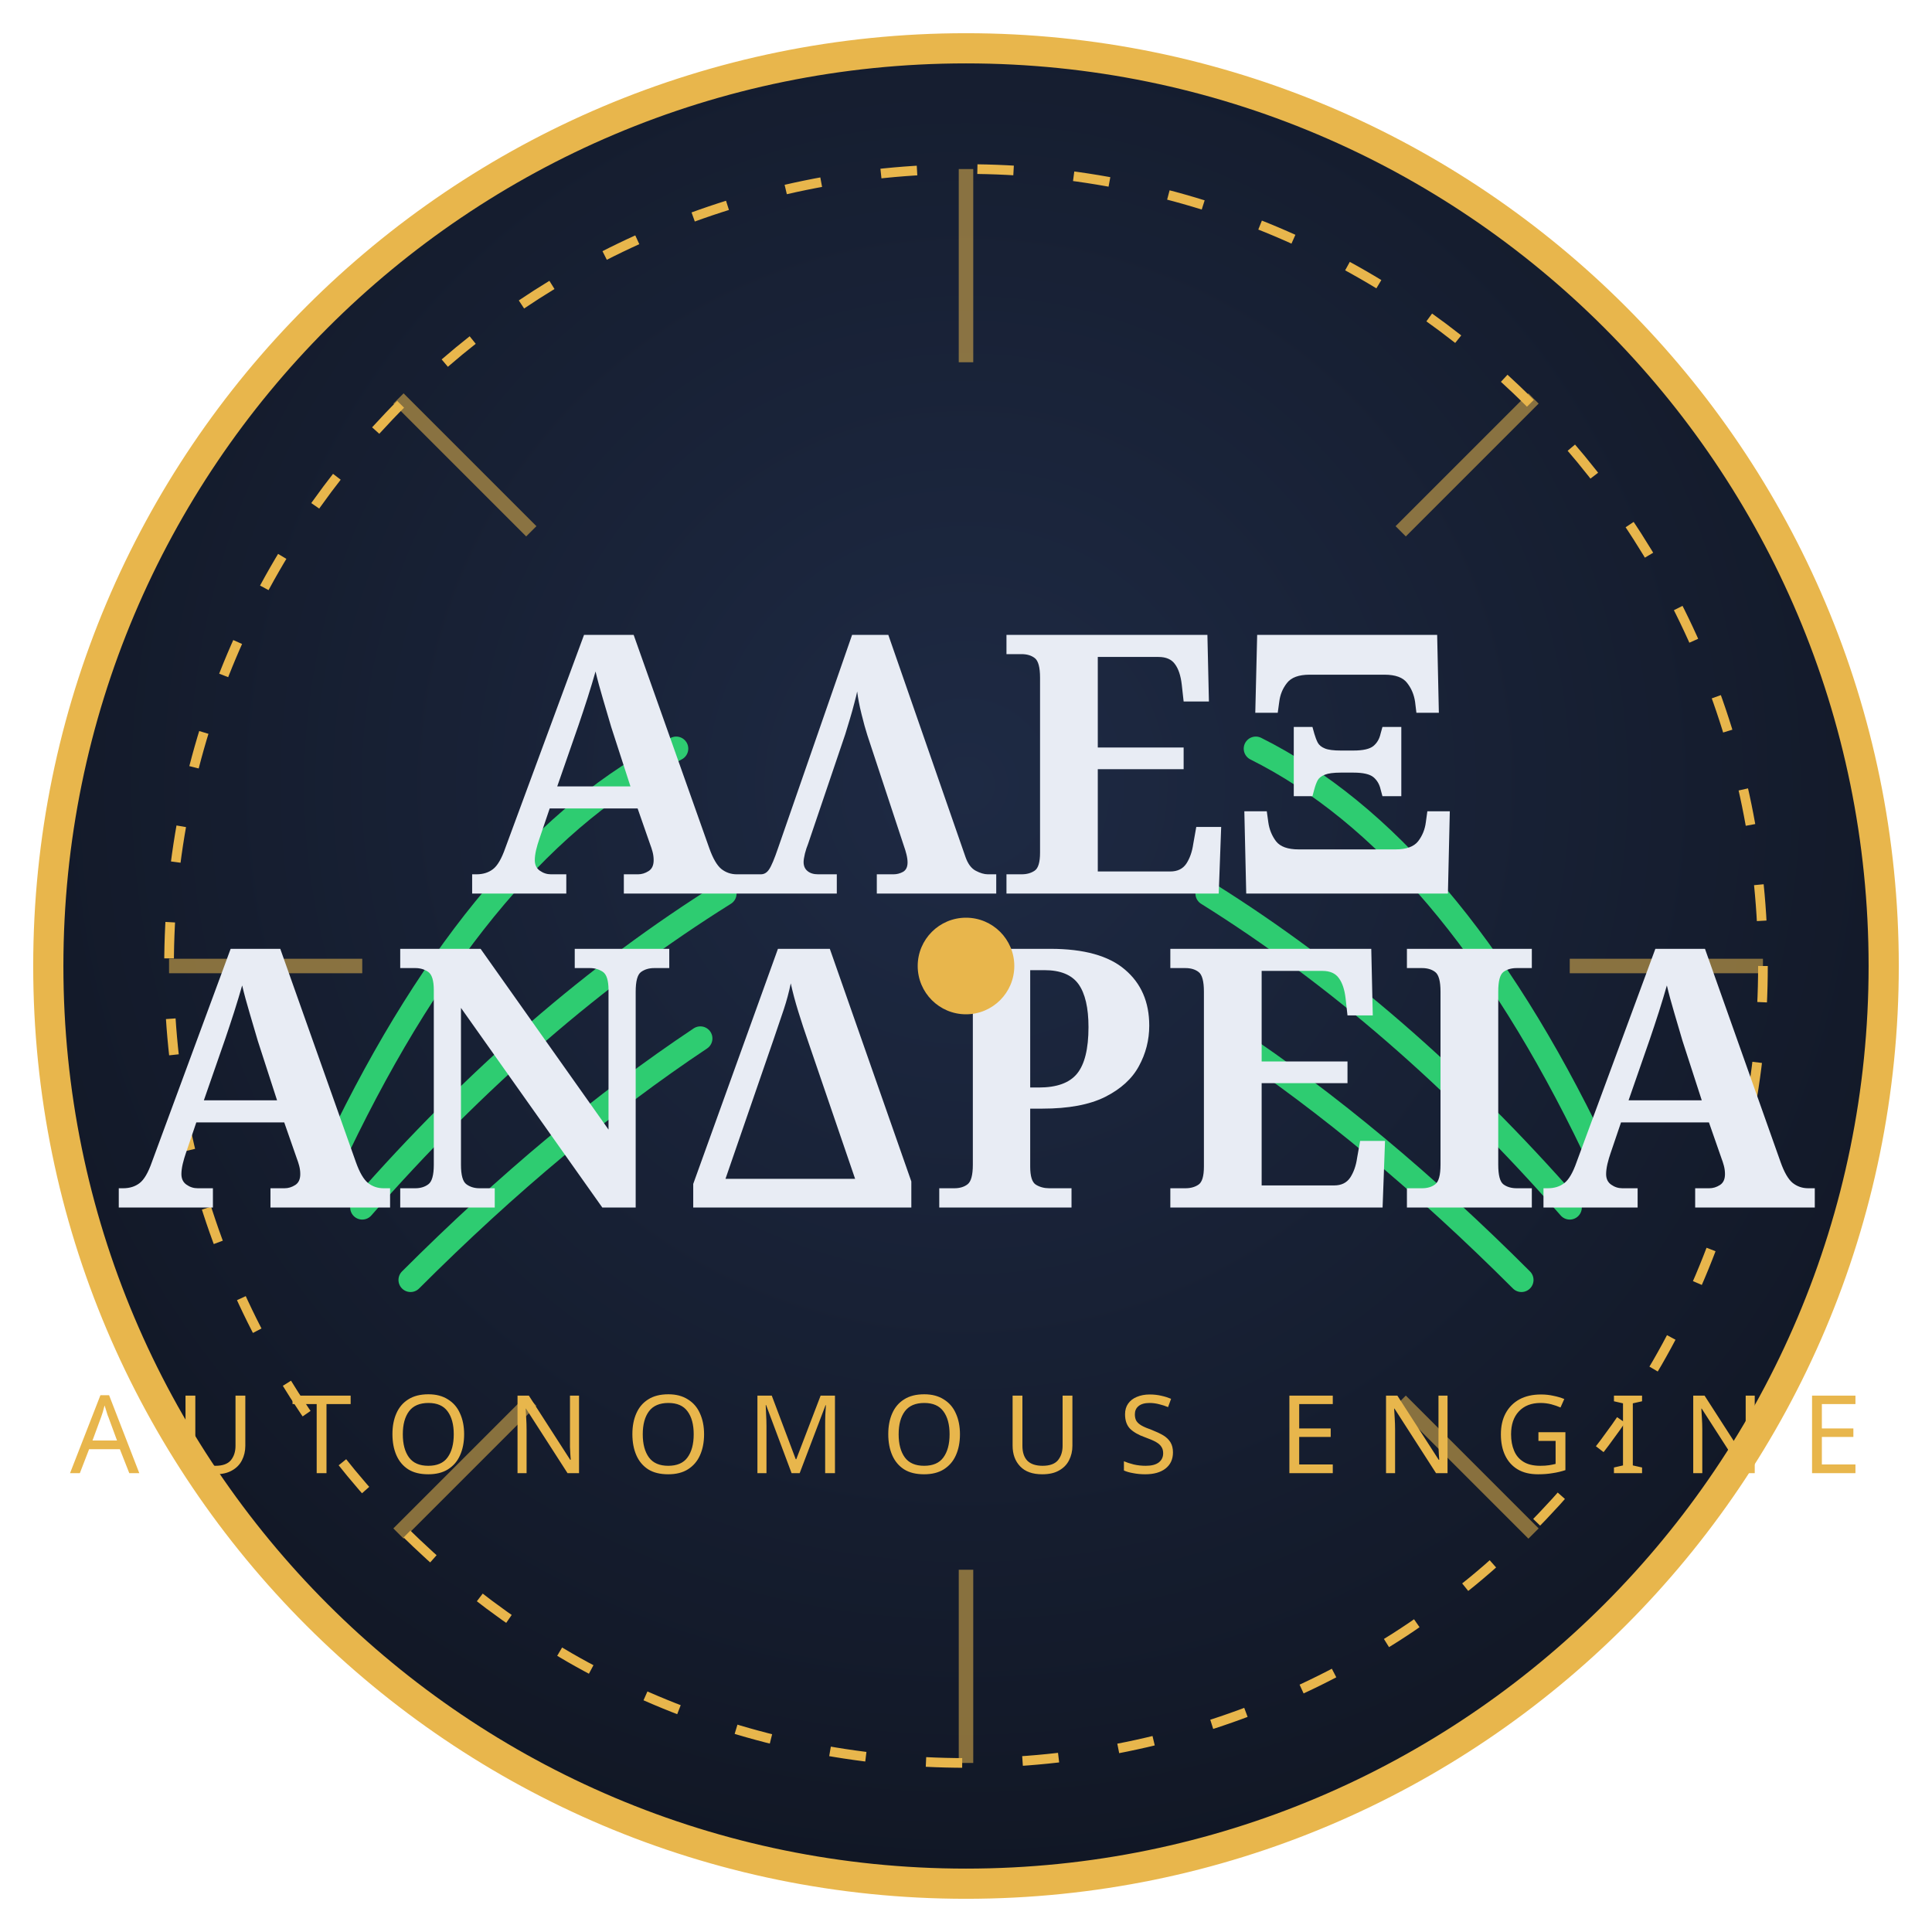
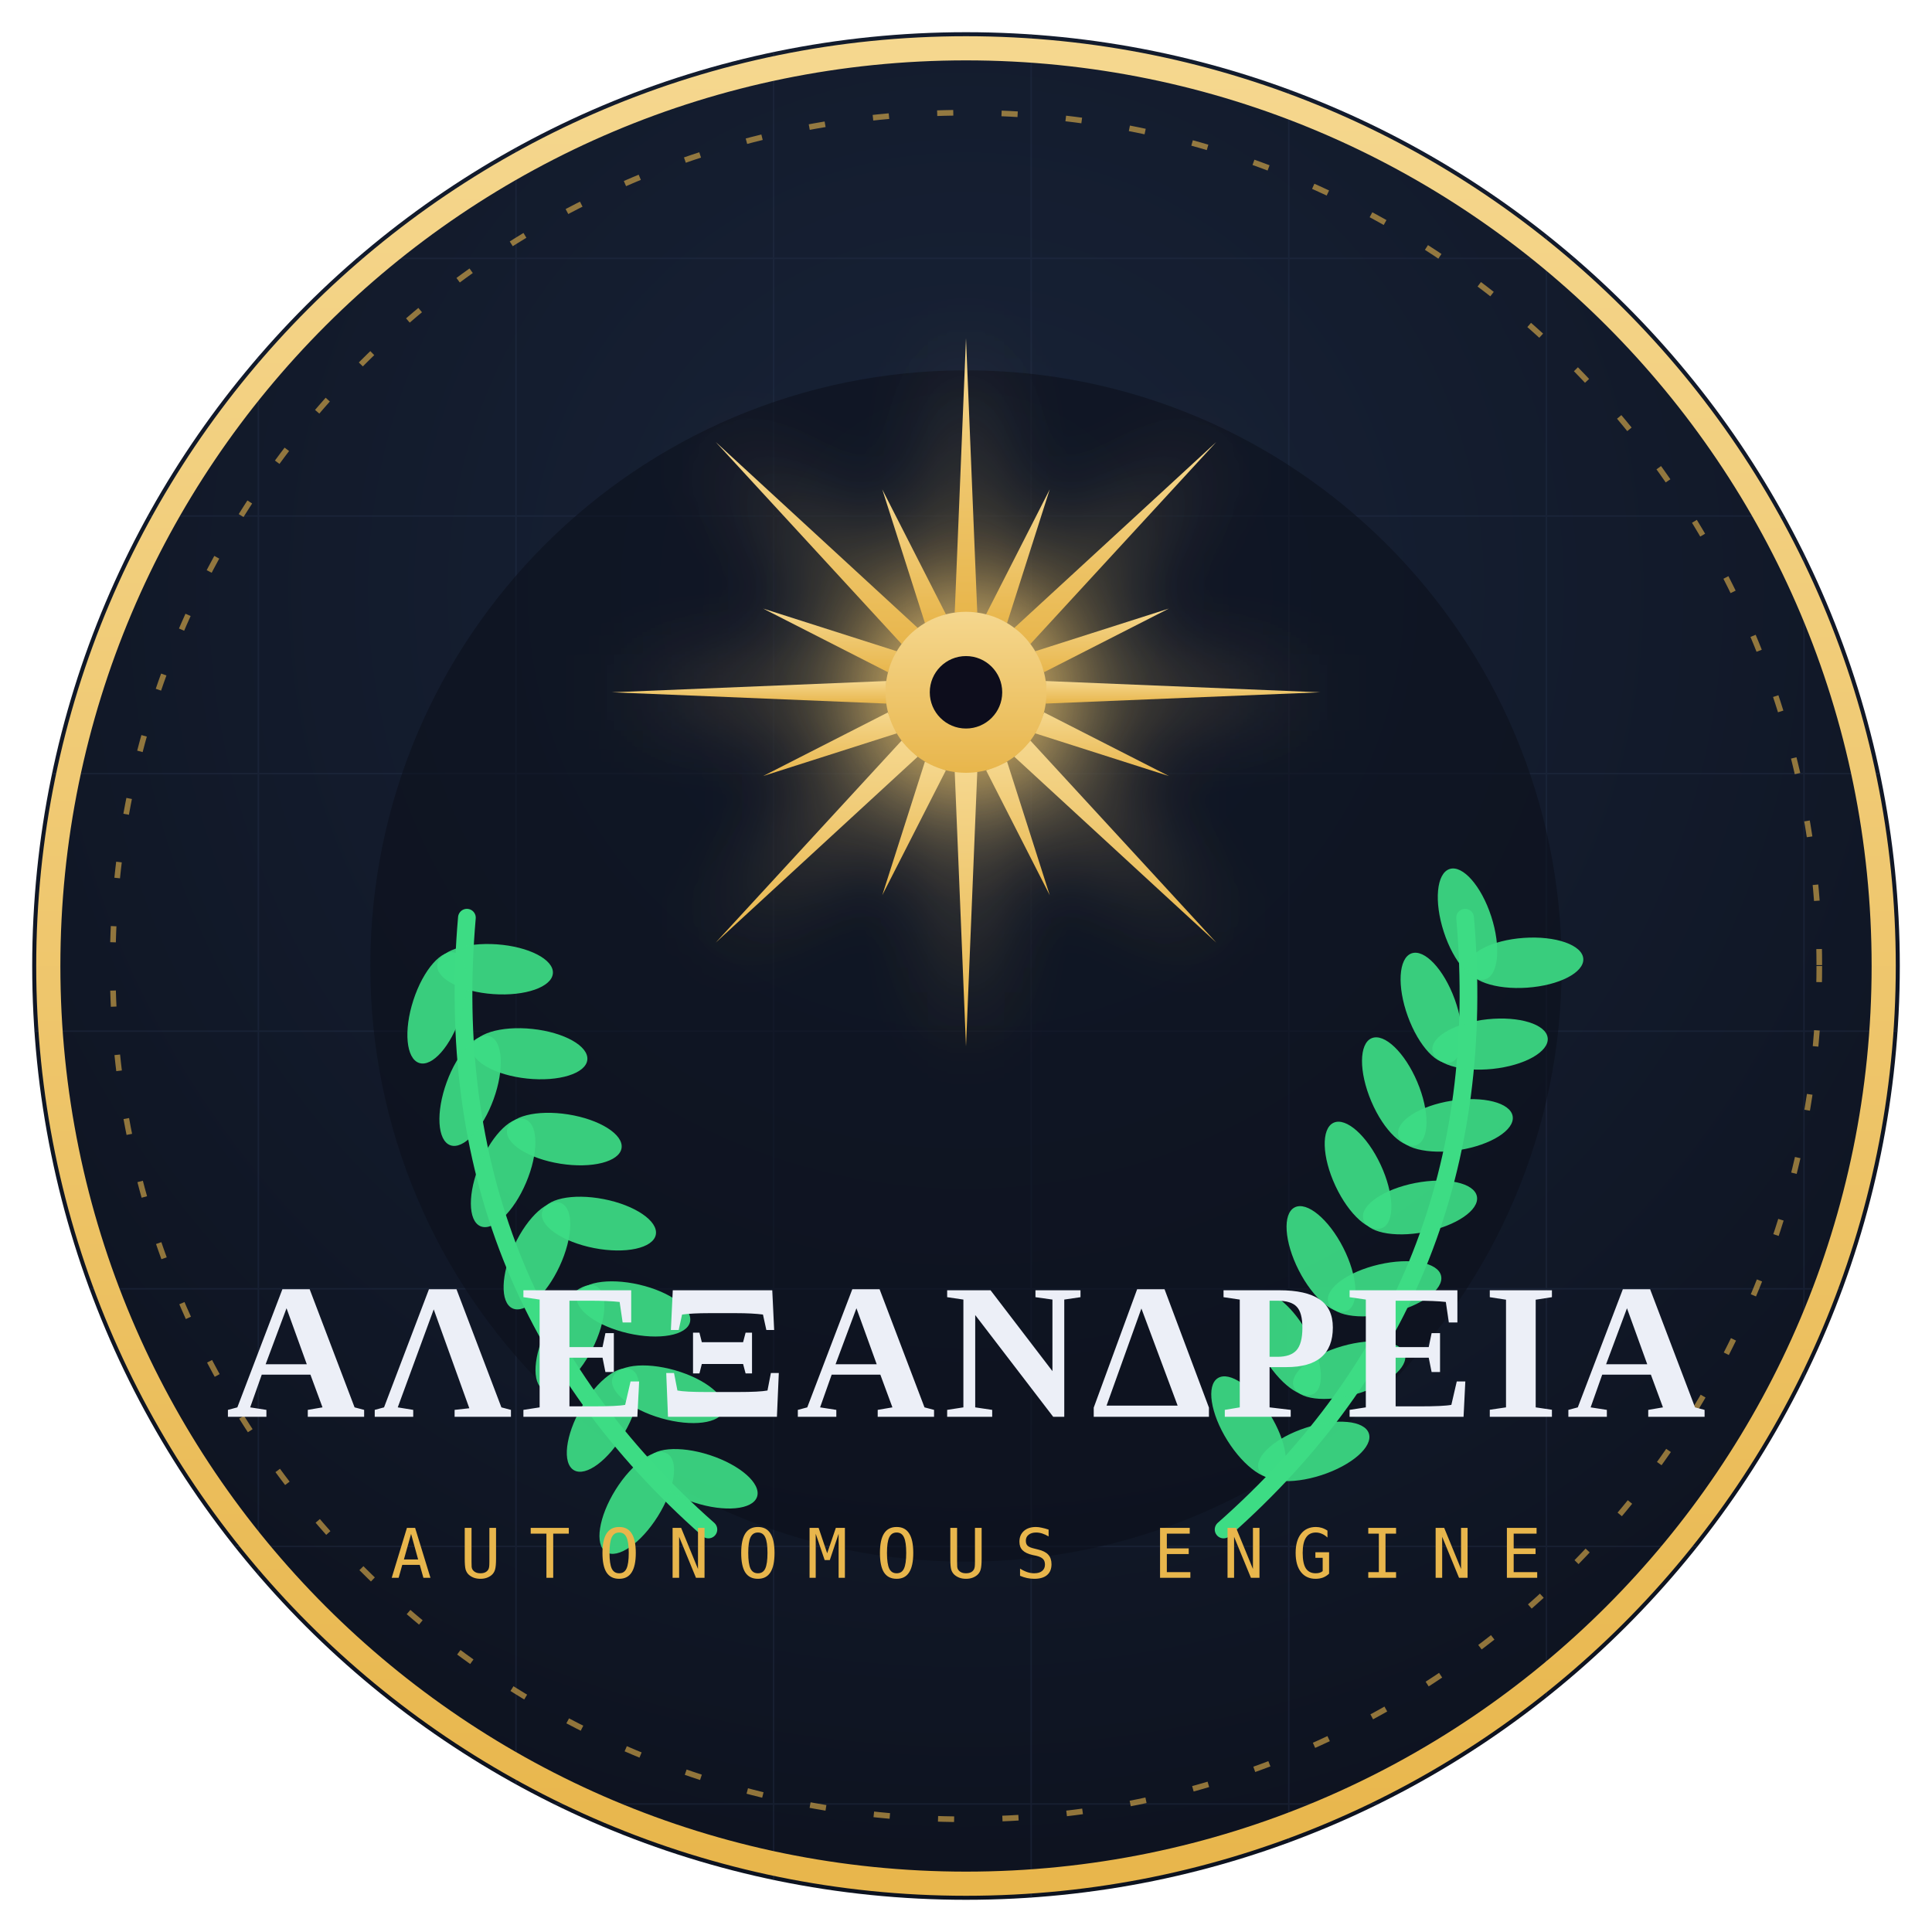
- <svg xmlns="http://www.w3.org/2000/svg" width="160" height="160" viewBox="0 0 160 160">
+ <svg xmlns="http://www.w3.org/2000/svg" width="240" height="240" viewBox="0 0 240 240">
  <defs>
-     <radialGradient id="bg" cx="50%" cy="40%" r="70%">
-       <stop offset="0%" stop-color="#1e2a44" />
-       <stop offset="100%" stop-color="#0f1420" />
+     <radialGradient id="bgGlow" cx="50%" cy="30%" r="85%">
+       <stop offset="0%" stop-color="#182338" />
+       <stop offset="100%" stop-color="#0b0f1a" />
    </radialGradient>
+     <linearGradient id="pgrad" x1="0" y1="0" x2="0" y2="1">
+       <stop offset="0%" stop-color="#1a2336" />
+       <stop offset="100%" stop-color="#141b2b" />
+     </linearGradient>
+     <linearGradient id="gold" x1="0" y1="0" x2="0" y2="1">
+       <stop offset="0%" stop-color="#f5d78e" />
+       <stop offset="100%" stop-color="#e8b64c" />
+     </linearGradient>
+     <filter id="glow" x="-60%" y="-60%" width="220%" height="220%">
+       <feGaussianBlur stdDeviation="5" result="b" />
+       <feMerge>
+         <feMergeNode in="b" />
+         <feMergeNode in="SourceGraphic" />
+       </feMerge>
+     </filter>
+     <pattern id="grid" width="32" height="32" patternUnits="userSpaceOnUse">
+       <path d="M32 0 L0 0 0 32" fill="none" stroke="#26314b" stroke-width="0.4" opacity="0.35" />
+     </pattern>
+     <marker id="arr" markerWidth="9" markerHeight="7" refX="8" refY="3.5" orient="auto">
+       <path d="M0 0 L9 3.5 L0 7 Z" fill="#e8b64c" />
+     </marker>
+     <marker id="arrg" markerWidth="9" markerHeight="7" refX="8" refY="3.5" orient="auto">
+       <path d="M0 0 L9 3.5 L0 7 Z" fill="#3ddc84" />
+     </marker>
  </defs>
-   <circle cx="80" cy="80" r="76" fill="url(#bg)" />
-   <circle cx="80" cy="80" r="76" fill="none" stroke="#e8b64c" stroke-width="2.5" />
-   <circle cx="80" cy="80" r="66" fill="none" stroke="#e8b64c" stroke-width="0.8" stroke-dasharray="3 5" />
-   <path d="M28 95 Q40 70 56 62 M30 100 Q44 84 60 74 M34 106 Q46 94 58 86" stroke="#2ecc71" stroke-width="2" fill="none" stroke-linecap="round" />
-   <path d="M132 95 Q120 70 104 62 M130 100 Q116 84 100 74 M126 106 Q114 94 102 86" stroke="#2ecc71" stroke-width="2" fill="none" stroke-linecap="round" />
-   <g stroke="#e8b64c" stroke-width="1.2" opacity="0.55">
-     <line x1="80" y1="14" x2="80" y2="30" />
-     <line x1="80" y1="130" x2="80" y2="146" />
-     <line x1="14" y1="80" x2="30" y2="80" />
-     <line x1="130" y1="80" x2="146" y2="80" />
-     <line x1="33" y1="33" x2="44" y2="44" />
-     <line x1="116" y1="116" x2="127" y2="127" />
-     <line x1="127" y1="33" x2="116" y2="44" />
-     <line x1="44" y1="116" x2="33" y2="127" />
+   <circle cx="120" cy="120" r="116" fill="url(#bgGlow)" />
+   <circle cx="120" cy="120" r="116" fill="url(#grid)" />
+   <circle cx="120" cy="120" r="114" fill="none" stroke="url(#gold)" stroke-width="3" />
+   <circle cx="120" cy="120" r="106" fill="none" stroke="#e8b64c" stroke-width="0.7" stroke-dasharray="2 6" opacity="0.6" />
+   <circle cx="120" cy="120" r="74" fill="#0b0f1a" opacity="0.55" />
+   <g filter="url(#glow)">
+     <path d="M118.6 76.1 L120.0 42.0 L121.4 76.1 Z" fill="url(#gold)" />
+     <path d="M122.5 76.3 L130.4 60.8 L125.1 77.4 Z" fill="url(#gold)" />
+     <path d="M126.0 78.0 L151.1 54.9 L128.0 80.0 Z" fill="url(#gold)" />
+     <path d="M128.6 80.9 L145.2 75.6 L129.7 83.5 Z" fill="url(#gold)" />
+     <path d="M129.9 84.6 L164.0 86.0 L129.9 87.4 Z" fill="url(#gold)" />
+     <path d="M129.7 88.5 L145.2 96.4 L128.6 91.1 Z" fill="url(#gold)" />
+     <path d="M128.0 92.0 L151.1 117.1 L126.0 94.0 Z" fill="url(#gold)" />
+     <path d="M125.1 94.6 L130.4 111.2 L122.5 95.7 Z" fill="url(#gold)" />
+     <path d="M121.4 95.9 L120.0 130.0 L118.6 95.9 Z" fill="url(#gold)" />
+     <path d="M117.5 95.7 L109.6 111.2 L114.9 94.6 Z" fill="url(#gold)" />
+     <path d="M114.0 94.0 L88.9 117.1 L112.0 92.0 Z" fill="url(#gold)" />
+     <path d="M111.4 91.1 L94.8 96.4 L110.3 88.5 Z" fill="url(#gold)" />
+     <path d="M110.1 87.4 L76.0 86.0 L110.1 84.6 Z" fill="url(#gold)" />
+     <path d="M110.3 83.5 L94.8 75.6 L111.4 80.9 Z" fill="url(#gold)" />
+     <path d="M112.0 80.0 L88.9 54.9 L114.0 78.0 Z" fill="url(#gold)" />
+     <path d="M114.9 77.4 L109.6 60.8 L117.5 76.3 Z" fill="url(#gold)" />
+     <circle cx="120" cy="86" r="10" fill="url(#gold)" />
+     <circle cx="120" cy="86" r="4.5" fill="#0b0f1a" />
  </g>
-   <text x="80" y="74" text-anchor="middle" font-family="Georgia, serif" font-size="30" fill="#e8ecf4" font-weight="bold">ΑΛΕΞ</text>
-   <text x="80" y="100" text-anchor="middle" font-family="Georgia, serif" font-size="30" fill="#e8ecf4" font-weight="bold">ΑΝΔΡΕΙΑ</text>
-   <text x="80" y="122" text-anchor="middle" font-family="sans-serif" font-size="9" fill="#e8b64c" letter-spacing="3">AUTONOMOUS ENGINE</text>
-   <circle cx="80" cy="80" r="4" fill="#e8b64c" />
+   <path d="M88 190 Q 54 160 58 114" stroke="#3ddc84" stroke-width="2.2" fill="none" stroke-linecap="round" />
+   <ellipse cx="87.2" cy="183.7" rx="7.2" ry="3.1" fill="#3ddc84" opacity="0.92" transform="rotate(18 87.2 183.7)" />
+   <ellipse cx="79.1" cy="186.7" rx="7.2" ry="3.1" fill="#3ddc84" opacity="0.92" transform="rotate(122 79.1 186.7)" />
+   <ellipse cx="83.0" cy="173.2" rx="7.2" ry="3.1" fill="#3ddc84" opacity="0.92" transform="rotate(16 83.0 173.2)" />
+   <ellipse cx="74.9" cy="176.4" rx="7.2" ry="3.1" fill="#3ddc84" opacity="0.92" transform="rotate(120 74.9 176.4)" />
+   <ellipse cx="78.7" cy="162.6" rx="7.2" ry="3.1" fill="#3ddc84" opacity="0.92" transform="rotate(13 78.7 162.6)" />
+   <ellipse cx="70.8" cy="166.2" rx="7.2" ry="3.1" fill="#3ddc84" opacity="0.92" transform="rotate(117 70.8 166.2)" />
+   <ellipse cx="74.4" cy="152.0" rx="7.2" ry="3.1" fill="#3ddc84" opacity="0.92" transform="rotate(11 74.4 152.0)" />
+   <ellipse cx="66.7" cy="156.0" rx="7.2" ry="3.1" fill="#3ddc84" opacity="0.92" transform="rotate(115 66.7 156.0)" />
+   <ellipse cx="70.1" cy="141.5" rx="7.2" ry="3.1" fill="#3ddc84" opacity="0.92" transform="rotate(9 70.1 141.5)" />
+   <ellipse cx="62.5" cy="145.7" rx="7.2" ry="3.1" fill="#3ddc84" opacity="0.92" transform="rotate(113 62.5 145.7)" />
+   <ellipse cx="65.8" cy="130.9" rx="7.2" ry="3.1" fill="#3ddc84" opacity="0.92" transform="rotate(6 65.8 130.9)" />
+   <ellipse cx="58.4" cy="135.5" rx="7.2" ry="3.1" fill="#3ddc84" opacity="0.92" transform="rotate(110 58.4 135.5)" />
+   <ellipse cx="61.5" cy="120.4" rx="7.2" ry="3.1" fill="#3ddc84" opacity="0.92" transform="rotate(4 61.5 120.4)" />
+   <ellipse cx="54.3" cy="125.2" rx="7.2" ry="3.1" fill="#3ddc84" opacity="0.92" transform="rotate(108 54.3 125.2)" />
+   <path d="M152 190 Q 186 160 182 114" stroke="#3ddc84" stroke-width="2.2" fill="none" stroke-linecap="round" />
+   <ellipse cx="155.1" cy="177.3" rx="7.2" ry="3.1" fill="#3ddc84" opacity="0.92" transform="rotate(-122 155.1 177.3)" />
+   <ellipse cx="163.2" cy="180.3" rx="7.2" ry="3.1" fill="#3ddc84" opacity="0.92" transform="rotate(-18 163.2 180.3)" />
+   <ellipse cx="159.6" cy="166.9" rx="7.2" ry="3.1" fill="#3ddc84" opacity="0.92" transform="rotate(-120 159.6 166.9)" />
+   <ellipse cx="167.6" cy="170.2" rx="7.2" ry="3.1" fill="#3ddc84" opacity="0.92" transform="rotate(-16 167.6 170.2)" />
+   <ellipse cx="164.1" cy="156.4" rx="7.2" ry="3.1" fill="#3ddc84" opacity="0.92" transform="rotate(-117 164.1 156.4)" />
+   <ellipse cx="172.0" cy="160.1" rx="7.2" ry="3.1" fill="#3ddc84" opacity="0.92" transform="rotate(-13 172.0 160.1)" />
+   <ellipse cx="168.7" cy="146.0" rx="7.2" ry="3.1" fill="#3ddc84" opacity="0.92" transform="rotate(-115 168.7 146.0)" />
+   <ellipse cx="176.4" cy="150.0" rx="7.2" ry="3.1" fill="#3ddc84" opacity="0.92" transform="rotate(-11 176.4 150.0)" />
+   <ellipse cx="173.2" cy="135.6" rx="7.2" ry="3.1" fill="#3ddc84" opacity="0.92" transform="rotate(-113 173.2 135.6)" />
+   <ellipse cx="180.8" cy="139.8" rx="7.2" ry="3.1" fill="#3ddc84" opacity="0.92" transform="rotate(-9 180.8 139.8)" />
+   <ellipse cx="177.8" cy="125.2" rx="7.2" ry="3.1" fill="#3ddc84" opacity="0.92" transform="rotate(-110 177.8 125.2)" />
+   <ellipse cx="185.1" cy="129.7" rx="7.2" ry="3.1" fill="#3ddc84" opacity="0.92" transform="rotate(-6 185.1 129.7)" />
+   <ellipse cx="182.3" cy="114.8" rx="7.2" ry="3.1" fill="#3ddc84" opacity="0.92" transform="rotate(-108 182.3 114.8)" />
+   <ellipse cx="189.5" cy="119.6" rx="7.2" ry="3.1" fill="#3ddc84" opacity="0.92" transform="rotate(-4 189.5 119.6)" />
+   <text x="120" y="176" text-anchor="middle" font-family="Georgia, 'Times New Roman', serif" font-size="24" fill="#eceff7" font-weight="bold" letter-spacing="1">ΑΛΕΞΑΝΔΡΕΙΑ</text>
+   <text x="120" y="196" text-anchor="middle" font-family="'JetBrains Mono', 'Fira Code', monospace" font-size="8.5" fill="#e8b64c" letter-spacing="3.5">AUTONOMOUS ENGINE</text>
</svg>
